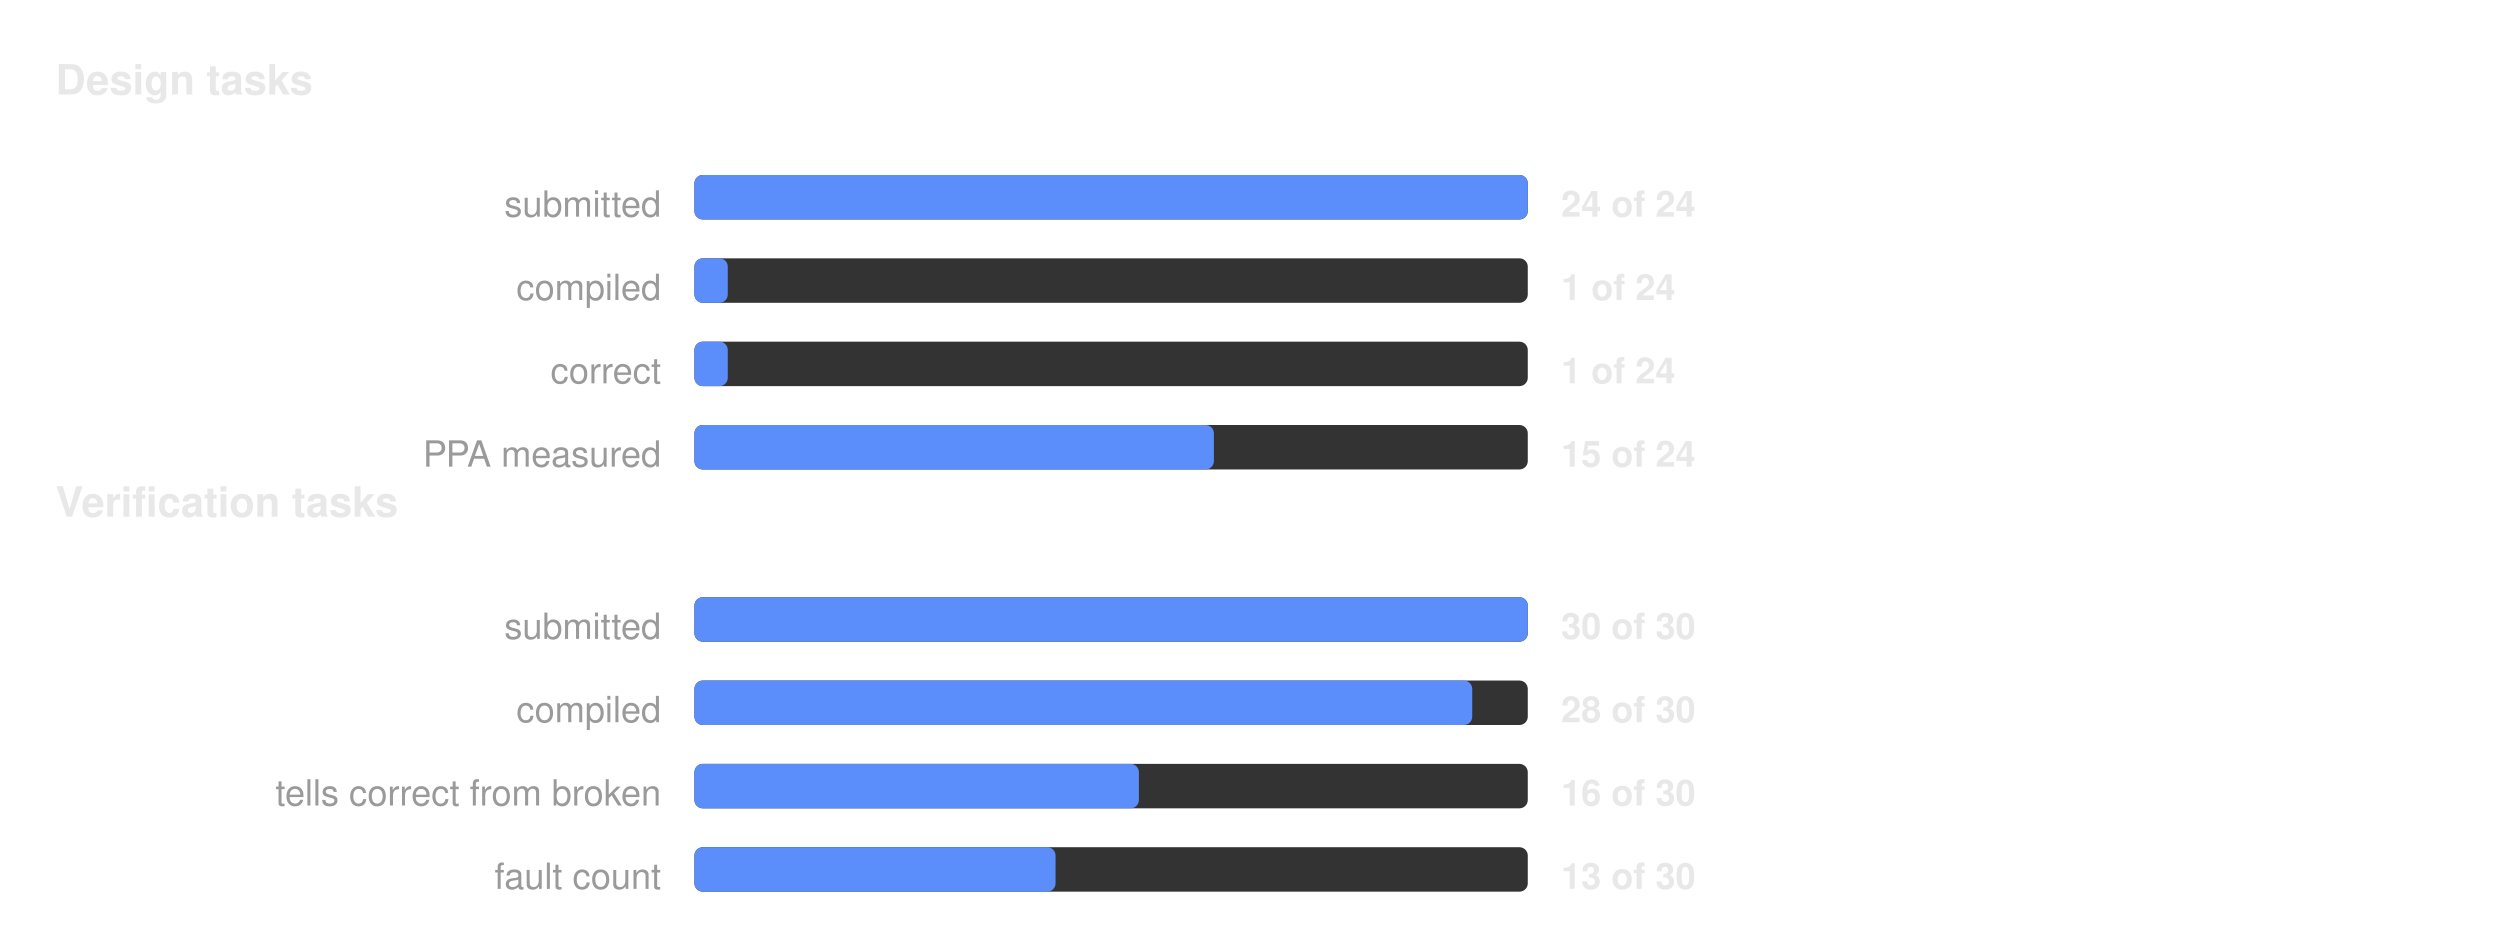
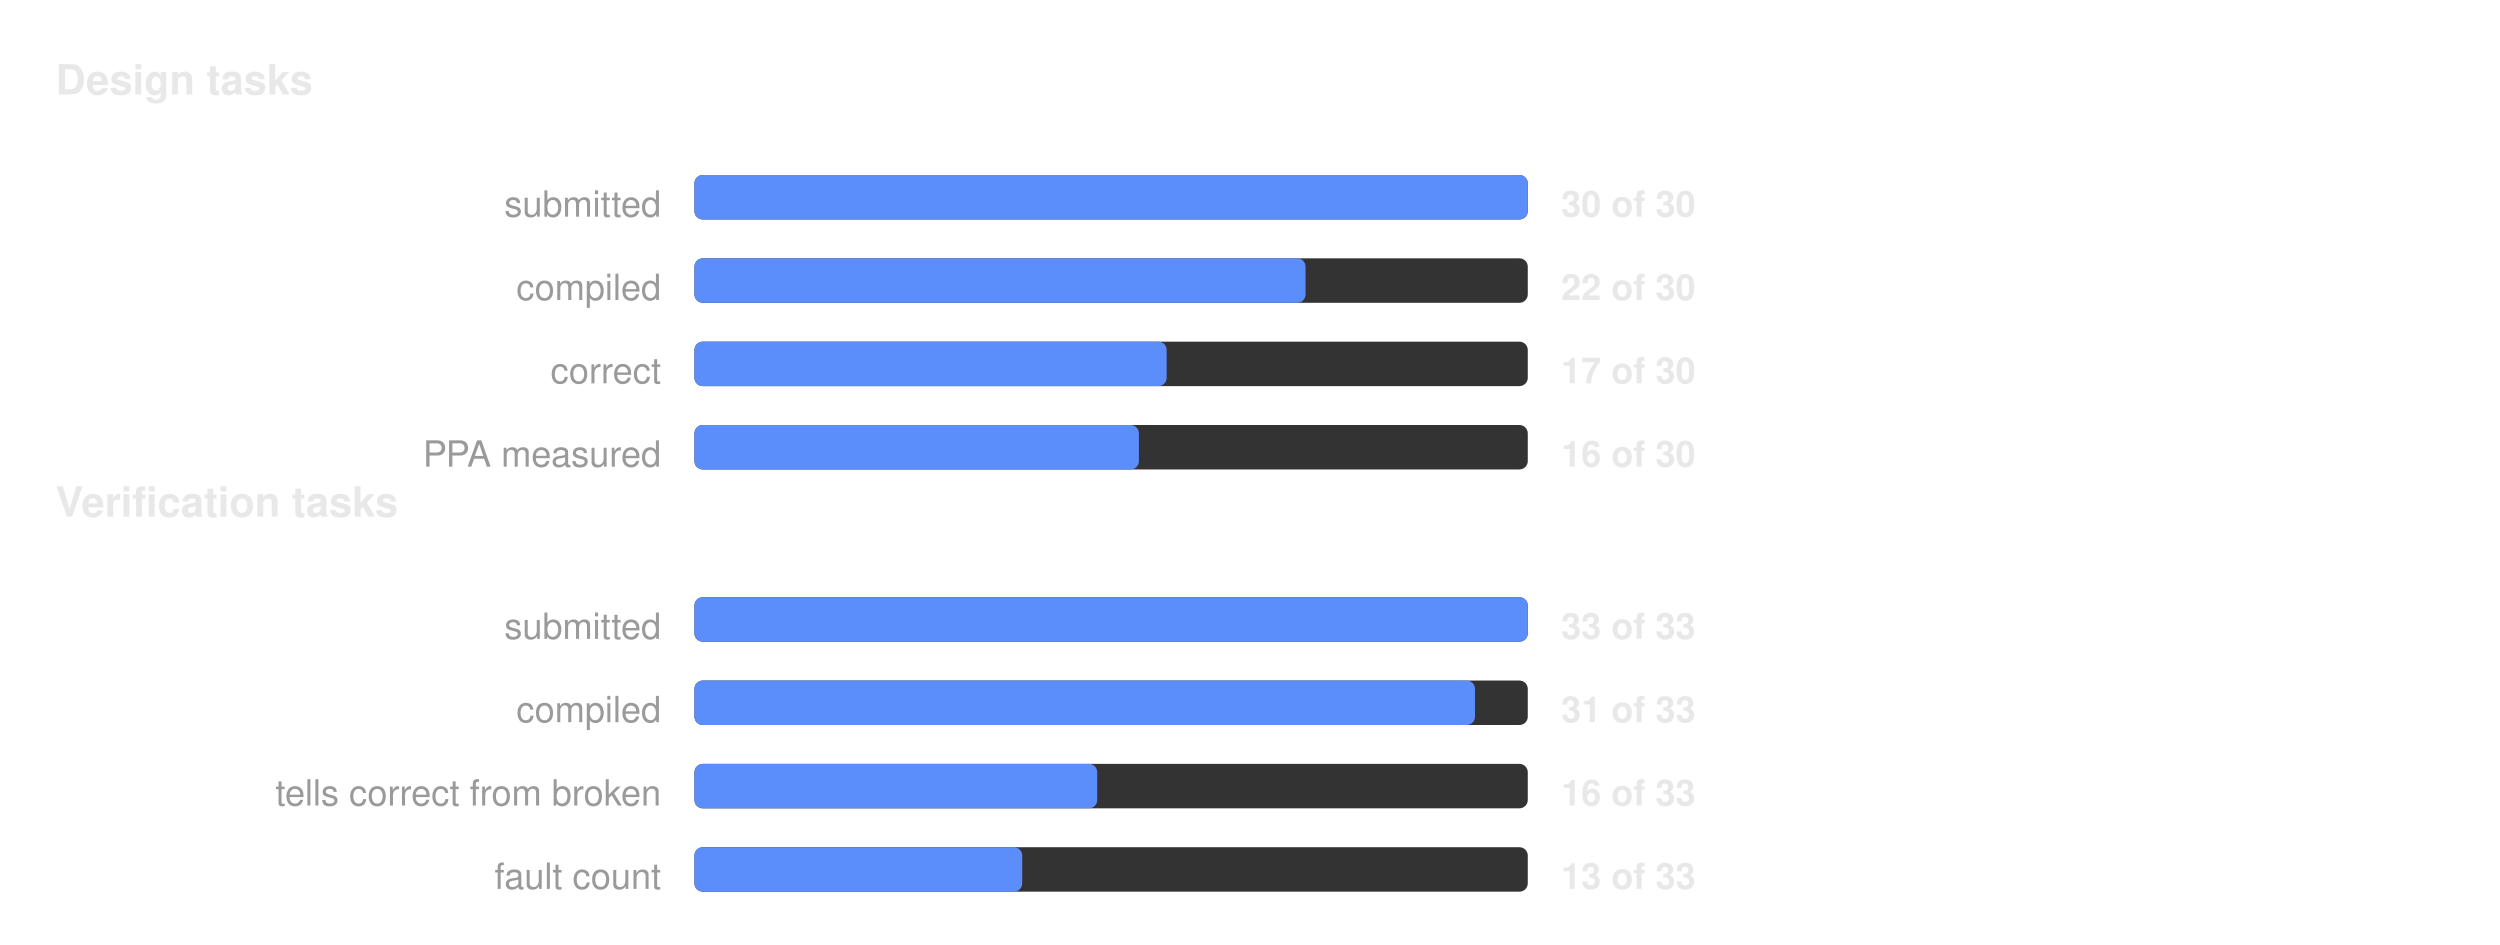
<svg xmlns="http://www.w3.org/2000/svg" viewBox="0 0 900 340" font-family="-apple-system,BlinkMacSystemFont,Segoe UI,Helvetica,Arial,sans-serif">
  <rect width="900" height="340" fill="none" />
  <text x="20" y="34" fill="#e8e8e8" font-size="15" font-weight="600">Design tasks</text>
  <text x="238" y="78" fill="#9a9a9a" font-size="13" text-anchor="end">submitted</text>
  <rect x="250" y="63" width="300" height="16" rx="3" fill="#333" />
  <rect x="250" y="63" width="300" height="16" rx="3" fill="#5b8dfb" />
-   <text x="562" y="78" fill="#e8e8e8" font-size="13" font-weight="600">24 of 24</text>
+   <text x="562" y="78" fill="#e8e8e8" font-size="13" font-weight="600">30 of 30</text>
  <text x="238" y="108" fill="#9a9a9a" font-size="13" text-anchor="end">compiled</text>
  <rect x="250" y="93" width="300" height="16" rx="3" fill="#333" />
-   <rect x="250" y="93" width="12" height="16" rx="3" fill="#5b8dfb" />
-   <text x="562" y="108" fill="#e8e8e8" font-size="13" font-weight="600">1 of 24</text>
+   <rect x="250" y="93" width="220" height="16" rx="3" fill="#5b8dfb" />
+   <text x="562" y="108" fill="#e8e8e8" font-size="13" font-weight="600">22 of 30</text>
  <text x="238" y="138" fill="#9a9a9a" font-size="13" text-anchor="end">correct</text>
  <rect x="250" y="123" width="300" height="16" rx="3" fill="#333" />
-   <rect x="250" y="123" width="12" height="16" rx="3" fill="#5b8dfb" />
-   <text x="562" y="138" fill="#e8e8e8" font-size="13" font-weight="600">1 of 24</text>
+   <rect x="250" y="123" width="170" height="16" rx="3" fill="#5b8dfb" />
+   <text x="562" y="138" fill="#e8e8e8" font-size="13" font-weight="600">17 of 30</text>
  <text x="238" y="168" fill="#9a9a9a" font-size="13" text-anchor="end">PPA measured</text>
  <rect x="250" y="153" width="300" height="16" rx="3" fill="#333" />
-   <rect x="250" y="153" width="187" height="16" rx="3" fill="#5b8dfb" />
-   <text x="562" y="168" fill="#e8e8e8" font-size="13" font-weight="600">15 of 24</text>
+   <rect x="250" y="153" width="160" height="16" rx="3" fill="#5b8dfb" />
+   <text x="562" y="168" fill="#e8e8e8" font-size="13" font-weight="600">16 of 30</text>
  <text x="20" y="186" fill="#e8e8e8" font-size="15" font-weight="600">Verification tasks</text>
  <text x="238" y="230" fill="#9a9a9a" font-size="13" text-anchor="end">submitted</text>
  <rect x="250" y="215" width="300" height="16" rx="3" fill="#333" />
  <rect x="250" y="215" width="300" height="16" rx="3" fill="#5b8dfb" />
-   <text x="562" y="230" fill="#e8e8e8" font-size="13" font-weight="600">30 of 30</text>
+   <text x="562" y="230" fill="#e8e8e8" font-size="13" font-weight="600">33 of 33</text>
  <text x="238" y="260" fill="#9a9a9a" font-size="13" text-anchor="end">compiled</text>
  <rect x="250" y="245" width="300" height="16" rx="3" fill="#333" />
-   <rect x="250" y="245" width="280" height="16" rx="3" fill="#5b8dfb" />
-   <text x="562" y="260" fill="#e8e8e8" font-size="13" font-weight="600">28 of 30</text>
+   <rect x="250" y="245" width="281" height="16" rx="3" fill="#5b8dfb" />
+   <text x="562" y="260" fill="#e8e8e8" font-size="13" font-weight="600">31 of 33</text>
  <text x="238" y="290" fill="#9a9a9a" font-size="13" text-anchor="end">tells correct from broken</text>
  <rect x="250" y="275" width="300" height="16" rx="3" fill="#333" />
-   <rect x="250" y="275" width="160" height="16" rx="3" fill="#5b8dfb" />
-   <text x="562" y="290" fill="#e8e8e8" font-size="13" font-weight="600">16 of 30</text>
+   <rect x="250" y="275" width="145" height="16" rx="3" fill="#5b8dfb" />
+   <text x="562" y="290" fill="#e8e8e8" font-size="13" font-weight="600">16 of 33</text>
  <text x="238" y="320" fill="#9a9a9a" font-size="13" text-anchor="end">fault count</text>
  <rect x="250" y="305" width="300" height="16" rx="3" fill="#333" />
-   <rect x="250" y="305" width="130" height="16" rx="3" fill="#5b8dfb" />
-   <text x="562" y="320" fill="#e8e8e8" font-size="13" font-weight="600">13 of 30</text>
+   <rect x="250" y="305" width="118" height="16" rx="3" fill="#5b8dfb" />
+   <text x="562" y="320" fill="#e8e8e8" font-size="13" font-weight="600">13 of 33</text>
</svg>
